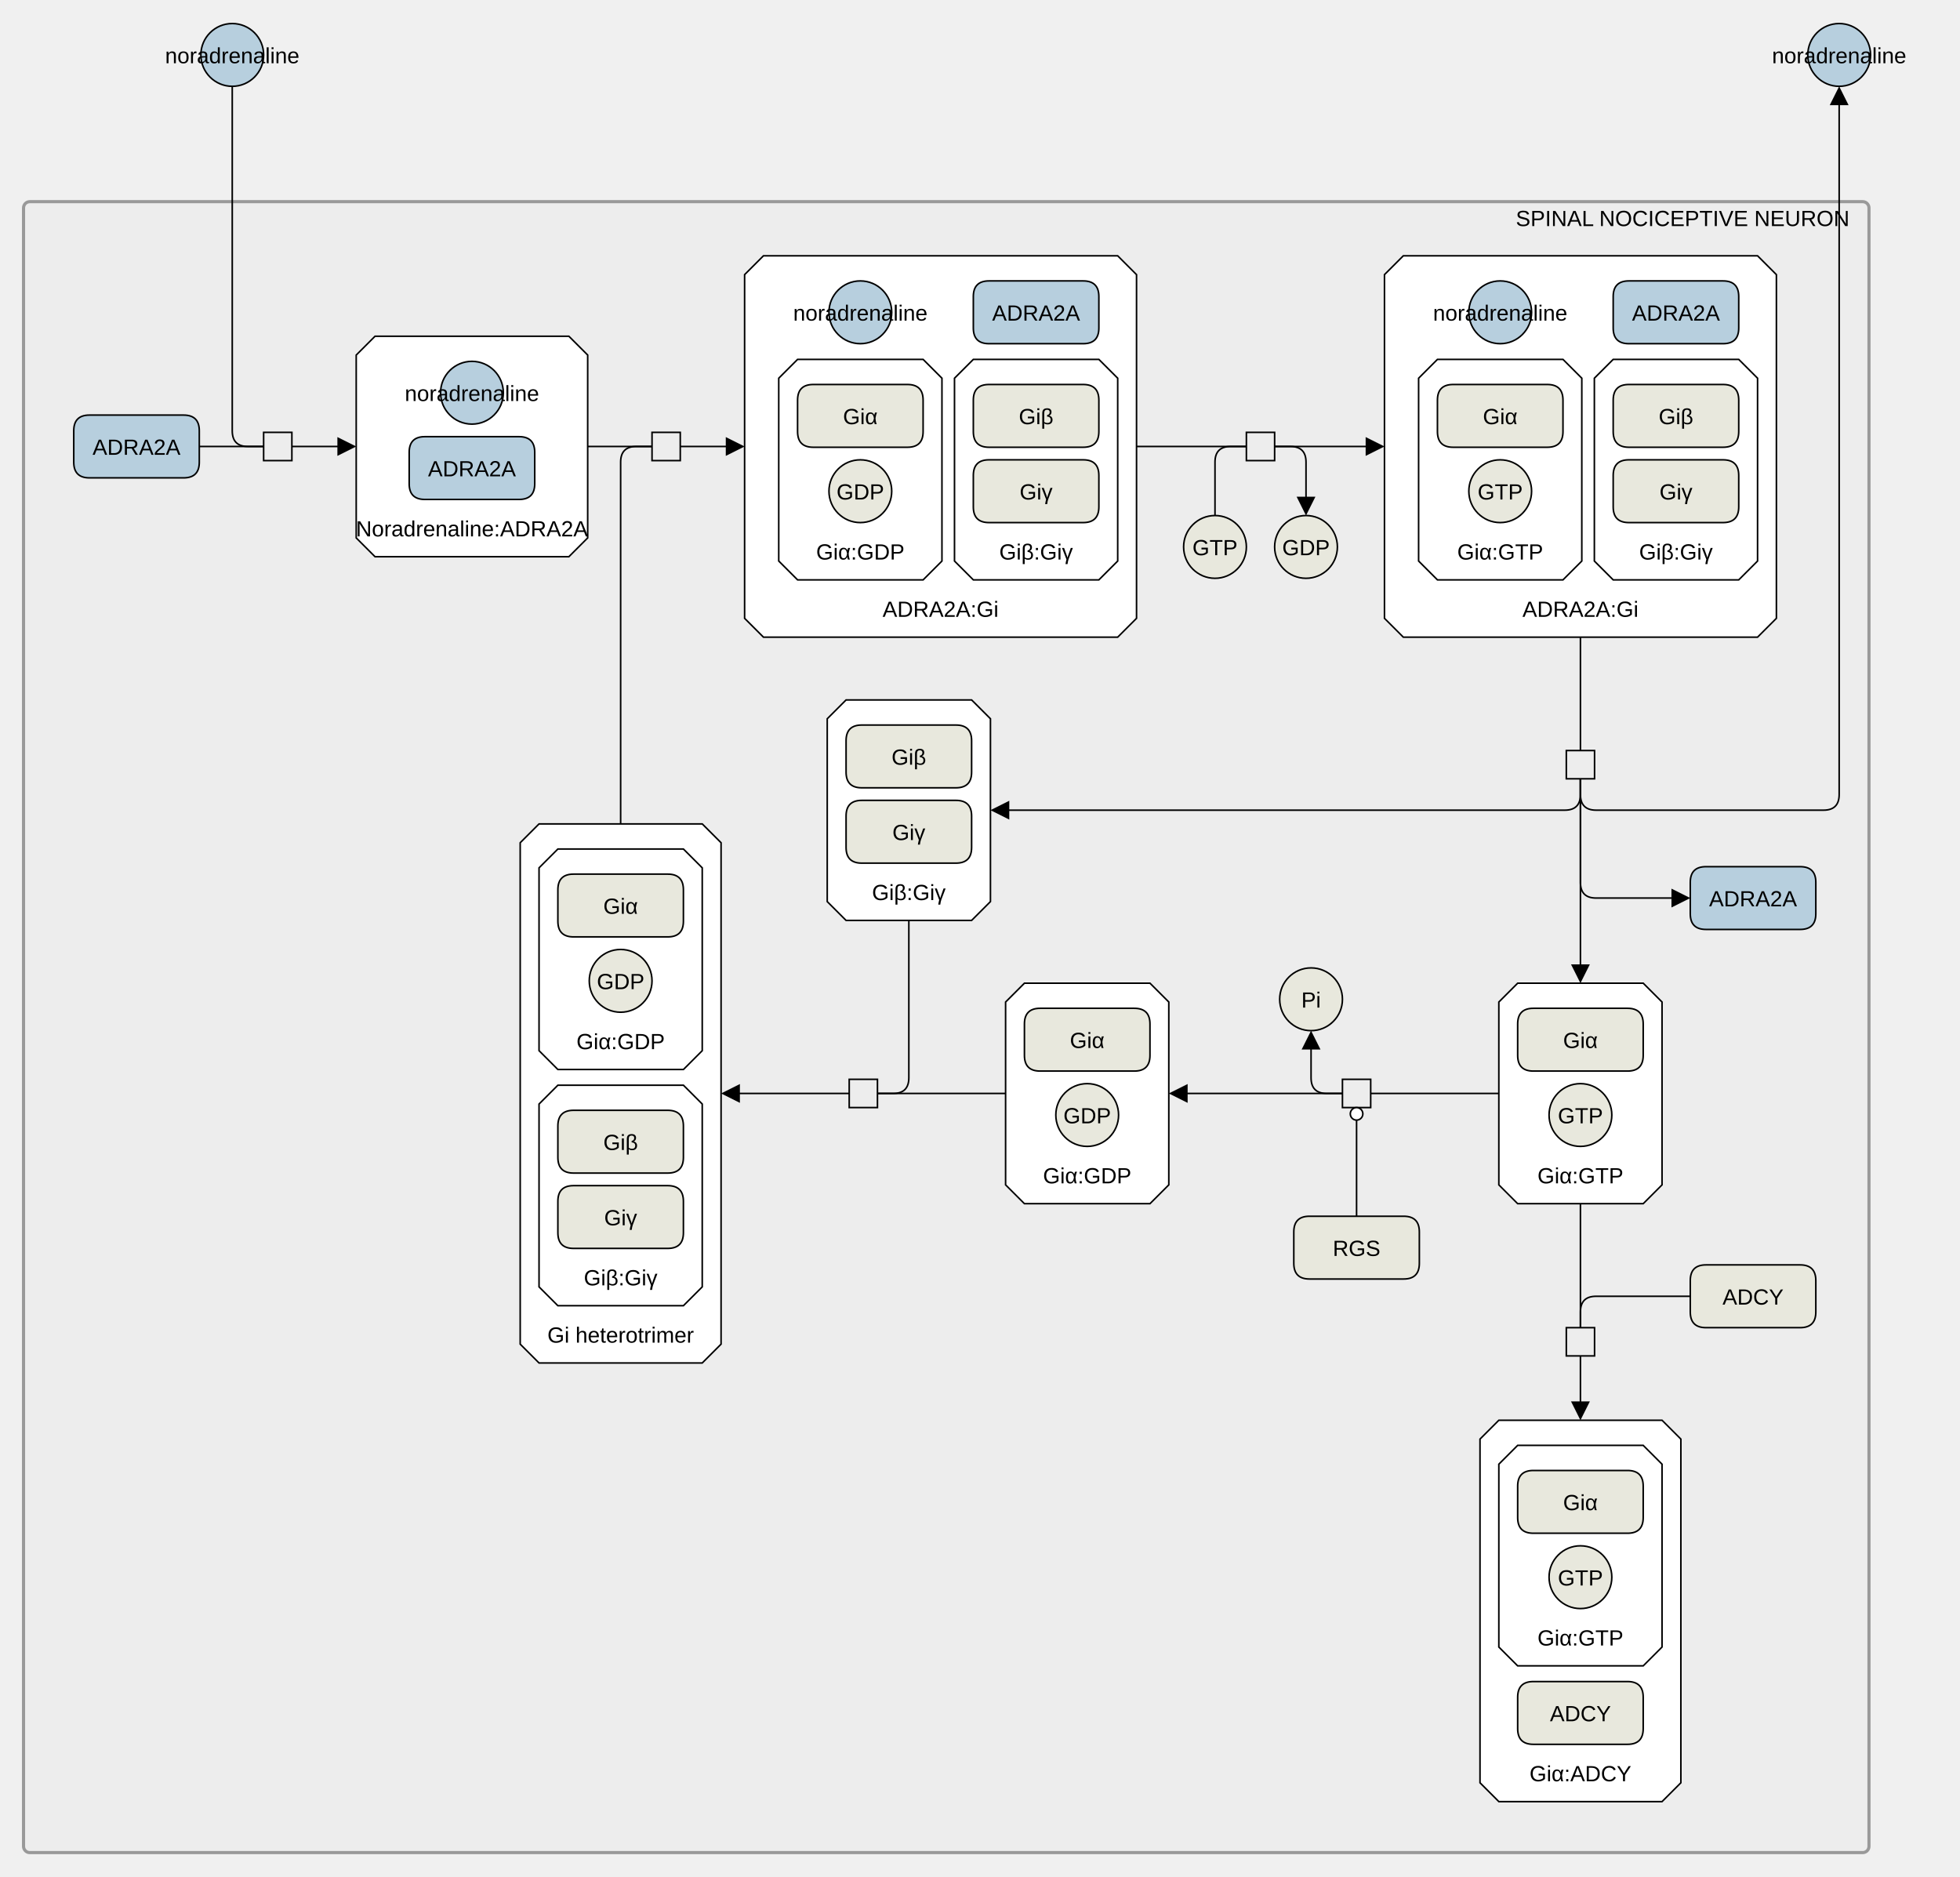
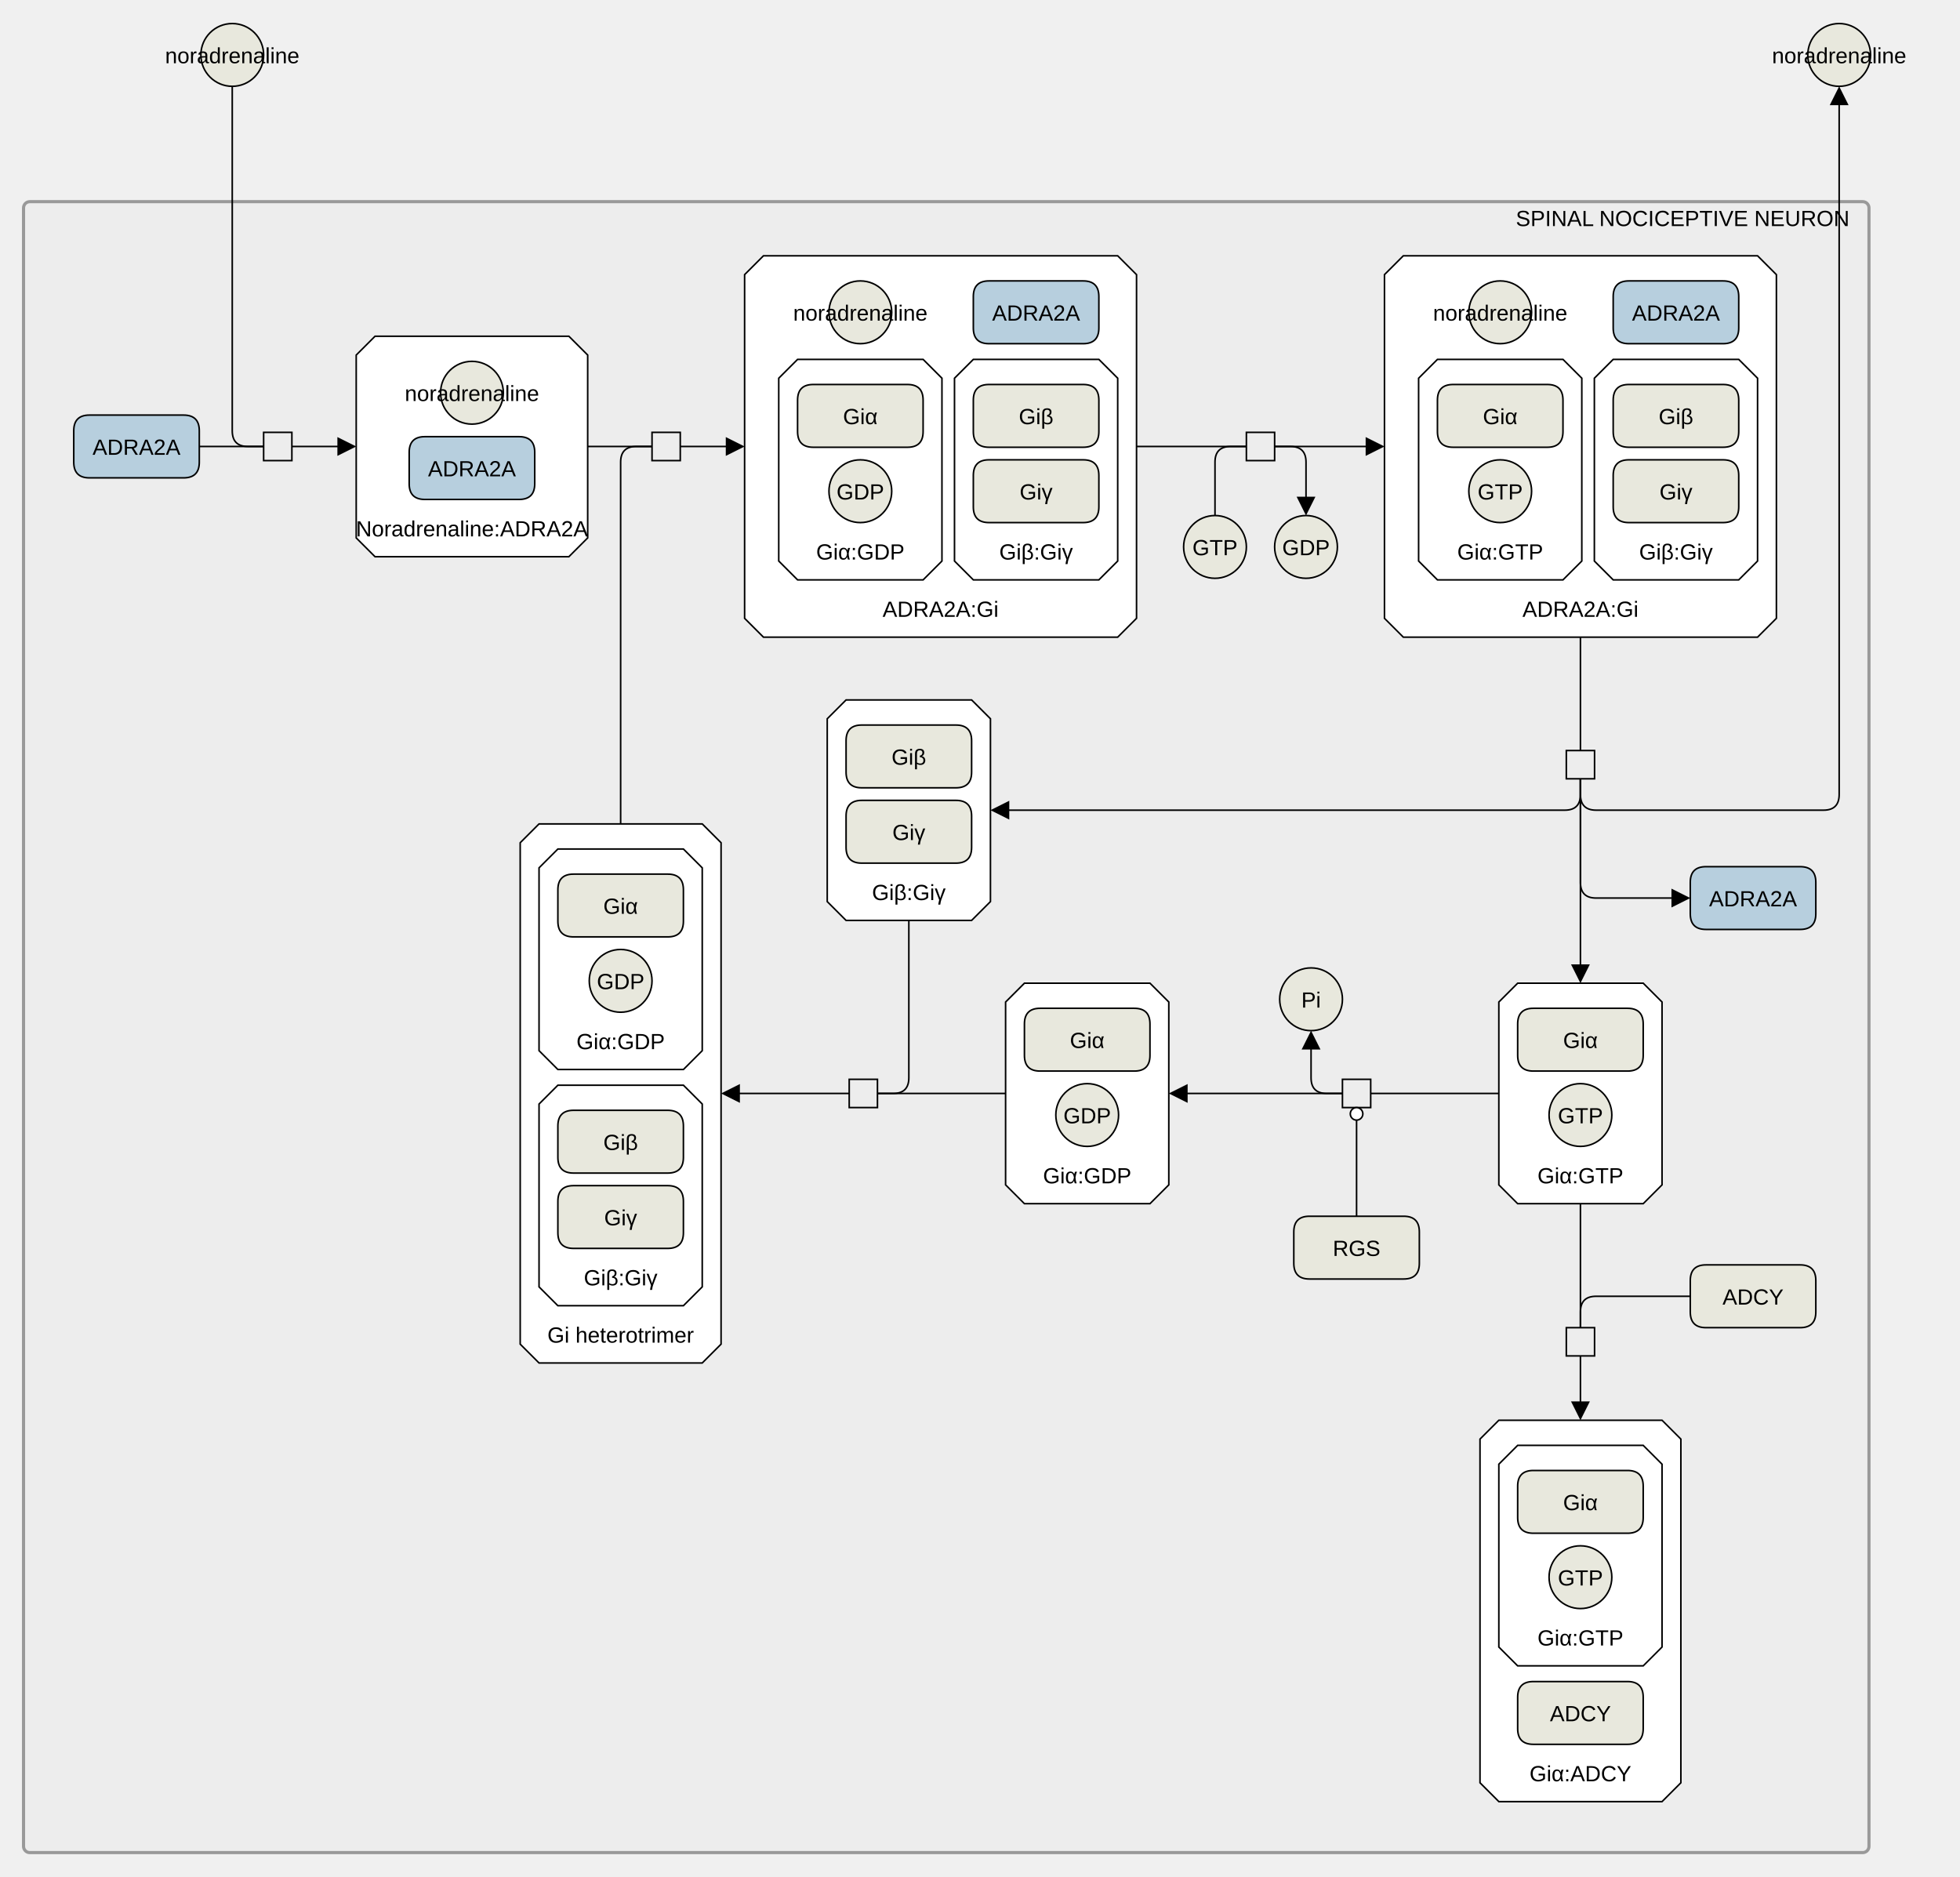
<svg xmlns="http://www.w3.org/2000/svg" width="1249" height="1196" viewBox="0 0 1249 1196" stroke-linecap="butt" stroke-miterlimit="10">
  <g transform="translate(-25,-25)">
    <path d="M40 157.5 C40 155.291 41.791 153.5 44 153.5 L1212 153.5 C1214.209 153.5 1216 155.291 1216 157.5 L1216 1201.5 C1216 1203.709 1214.209 1205.5 1212 1205.5 L44 1205.5 C41.791 1205.5 40 1203.709 40 1201.5 Z" fill="#999999" fill-opacity="0.031" stroke="none" />
    <path d="M40 157.5 C40 155.291 41.791 153.5 44 153.5 L1212 153.5 C1214.209 153.5 1216 155.291 1216 157.5 L1216 1201.5 C1216 1203.709 1214.209 1205.5 1212 1205.5 L44 1205.5 C41.791 1205.5 40 1203.709 40 1201.5 Z" fill="none" stroke="#999999" stroke-width="2" />
    <text x="1097.25" y="169.041" text-anchor="middle" font-family="'Dialog', Arial, Helvetica, sans-serif" font-size="14" fill="#000000" stroke="none" xml:space="preserve">SPINAL NOCICEPTIVE NEURON</text>
    <path d="M980.125 930 L1084.125 930 L1096.125 942 L1096.125 1161 L1084.125 1173 L980.125 1173 L968.125 1161 L968.125 942 Z" fill="#FFFFFF" stroke="none" />
    <path d="M980.125 930 L1084.125 930 L1096.125 942 L1096.125 1161 L1084.125 1173 L980.125 1173 L968.125 1161 L968.125 942 Z" fill="none" stroke="#000000" />
    <text x="1032.125" y="1160.041" text-anchor="middle" font-family="'Dialog', Arial, Helvetica, sans-serif" font-size="14" fill="#000000" stroke="none" xml:space="preserve">Giα:ADCY</text>
    <path d="M992.125 1106.5 Q992.125 1096.5 1002.125 1096.5 L1062.125 1096.5 Q1072.125 1096.5 1072.125 1106.5 L1072.125 1126.5 Q1072.125 1136.5 1062.125 1136.5 L1002.125 1136.5 Q992.125 1136.5 992.125 1126.5 Z" fill="#E8E8DD" stroke="none" />
    <path d="M992.125 1106.5 Q992.125 1096.5 1002.125 1096.5 L1062.125 1096.5 Q1072.125 1096.5 1072.125 1106.5 L1072.125 1126.5 Q1072.125 1136.5 1062.125 1136.5 L1002.125 1136.5 Q992.125 1136.5 992.125 1126.5 Z" fill="none" stroke="#000000" />
    <text x="1032.125" y="1121.791" text-anchor="middle" font-family="'Dialog', Arial, Helvetica, sans-serif" font-size="14" fill="#000000" stroke="none" xml:space="preserve">ADCY</text>
    <path d="M992.125 946 L1072.125 946 L1084.125 958 L1084.125 1074.5 L1072.125 1086.5 L992.125 1086.5 L980.125 1074.5 L980.125 958 Z" fill="#FFFFFF" stroke="none" />
    <path d="M992.125 946 L1072.125 946 L1084.125 958 L1084.125 1074.5 L1072.125 1086.5 L992.125 1086.5 L980.125 1074.5 L980.125 958 Z" fill="none" stroke="#000000" />
    <text x="1032.125" y="1073.541" text-anchor="middle" font-family="'Dialog', Arial, Helvetica, sans-serif" font-size="14" fill="#000000" stroke="none" xml:space="preserve">Giα:GTP</text>
    <path d="M992.125 972 Q992.125 962 1002.125 962 L1062.125 962 Q1072.125 962 1072.125 972 L1072.125 992 Q1072.125 1002 1062.125 1002 L1002.125 1002 Q992.125 1002 992.125 992 Z" fill="#E8E8DD" stroke="none" />
    <path d="M992.125 972 Q992.125 962 1002.125 962 L1062.125 962 Q1072.125 962 1072.125 972 L1072.125 992 Q1072.125 1002 1062.125 1002 L1002.125 1002 Q992.125 1002 992.125 992 Z" fill="none" stroke="#000000" />
    <text x="1032.125" y="987.291" text-anchor="middle" font-family="'Dialog', Arial, Helvetica, sans-serif" font-size="14" fill="#000000" stroke="none" xml:space="preserve">Giα</text>
    <path d="M1012.125 1030 C1012.125 1018.954 1021.079 1010 1032.125 1010 L1032.125 1010 C1043.171 1010 1052.125 1018.954 1052.125 1030 L1052.125 1030 C1052.125 1041.046 1043.171 1050 1032.125 1050 L1032.125 1050 C1021.079 1050 1012.125 1041.046 1012.125 1030 Z" fill="#E8E8DD" stroke="none" />
    <path d="M1012.125 1030 C1012.125 1018.954 1021.079 1010 1032.125 1010 L1032.125 1010 C1043.171 1010 1052.125 1018.954 1052.125 1030 L1052.125 1030 C1052.125 1041.046 1043.171 1050 1032.125 1050 L1032.125 1050 C1021.079 1050 1012.125 1041.046 1012.125 1030 Z" fill="none" stroke="#000000" />
    <text x="1032.125" y="1035.291" text-anchor="middle" font-family="'Dialog', Arial, Helvetica, sans-serif" font-size="14" fill="#000000" stroke="none" xml:space="preserve">GTP</text>
    <path d="M264 239.25 L387.5 239.25 L399.5 251.25 L399.5 367.75 L387.5 379.75 L264 379.75 L252 367.75 L252 251.25 Z" fill="#FFFFFF" stroke="none" />
    <path d="M264 239.25 L387.5 239.25 L399.5 251.25 L399.5 367.75 L387.5 379.75 L264 379.75 L252 367.75 L252 251.25 Z" fill="none" stroke="#000000" />
    <text x="325.75" y="366.791" text-anchor="middle" font-family="'Dialog', Arial, Helvetica, sans-serif" font-size="14" fill="#000000" stroke="none" xml:space="preserve">Noradrenaline:ADRA2A</text>
    <path d="M285.75 313.25 Q285.75 303.25 295.75 303.25 L355.75 303.25 Q365.75 303.25 365.75 313.25 L365.75 333.25 Q365.75 343.25 355.75 343.25 L295.75 343.25 Q285.75 343.25 285.75 333.25 Z" fill="#B7CFDE" stroke="none" />
    <path d="M285.75 313.25 Q285.75 303.25 295.75 303.25 L355.75 303.25 Q365.75 303.25 365.75 313.25 L365.75 333.25 Q365.75 343.25 355.75 343.25 L295.75 343.25 Q285.75 343.25 285.75 333.25 Z" fill="none" stroke="#000000" />
    <text x="325.75" y="328.541" text-anchor="middle" font-family="'Dialog', Arial, Helvetica, sans-serif" font-size="14" fill="#000000" stroke="none" xml:space="preserve">ADRA2A</text>
-     <path d="M305.75 275.25 C305.75 264.204 314.704 255.25 325.75 255.25 L325.75 255.25 C336.796 255.25 345.75 264.204 345.75 275.25 L345.75 275.25 C345.75 286.296 336.796 295.25 325.75 295.25 L325.75 295.25 C314.704 295.25 305.75 286.296 305.75 275.25 Z" fill="#B7CFDE" stroke="none" />
+     <path d="M305.75 275.25 C305.75 264.204 314.704 255.25 325.75 255.25 L325.75 255.25 C336.796 255.25 345.75 264.204 345.75 275.25 L345.75 275.25 C345.75 286.296 336.796 295.25 325.75 295.25 L325.75 295.25 C314.704 295.25 305.75 286.296 305.75 275.25 Z" fill="#E8E8DD" stroke="none" />
    <path d="M305.75 275.25 C305.75 264.204 314.704 255.25 325.75 255.25 L325.75 255.25 C336.796 255.25 345.75 264.204 345.75 275.25 L345.75 275.25 C345.75 286.296 336.796 295.25 325.75 295.25 L325.75 295.25 C314.704 295.25 305.75 286.296 305.75 275.25 Z" fill="none" stroke="#000000" />
    <text x="325.75" y="280.541" text-anchor="middle" font-family="'Dialog', Arial, Helvetica, sans-serif" font-size="14" fill="#000000" stroke="none" xml:space="preserve">noradrenaline</text>
    <path d="M368.5 550 L472.5 550 L484.5 562 L484.5 881.5 L472.5 893.5 L368.5 893.5 L356.5 881.5 L356.5 562 Z" fill="#FFFFFF" stroke="none" />
    <path d="M368.5 550 L472.5 550 L484.5 562 L484.5 881.5 L472.5 893.5 L368.5 893.5 L356.5 881.5 L356.5 562 Z" fill="none" stroke="#000000" />
    <text x="420.5" y="880.541" text-anchor="middle" font-family="'Dialog', Arial, Helvetica, sans-serif" font-size="14" fill="#000000" stroke="none" xml:space="preserve">Gi heterotrimer</text>
    <path d="M380.5 566 L460.5 566 L472.5 578 L472.5 694.5 L460.5 706.5 L380.5 706.5 L368.5 694.5 L368.5 578 Z" fill="#FFFFFF" stroke="none" />
    <path d="M380.5 566 L460.5 566 L472.5 578 L472.5 694.5 L460.5 706.5 L380.5 706.5 L368.5 694.5 L368.5 578 Z" fill="none" stroke="#000000" />
    <text x="420.5" y="693.541" text-anchor="middle" font-family="'Dialog', Arial, Helvetica, sans-serif" font-size="14" fill="#000000" stroke="none" xml:space="preserve">Giα:GDP</text>
    <path d="M380.5 592 Q380.5 582 390.5 582 L450.5 582 Q460.5 582 460.5 592 L460.5 612 Q460.5 622 450.5 622 L390.5 622 Q380.5 622 380.5 612 Z" fill="#E8E8DD" stroke="none" />
    <path d="M380.5 592 Q380.5 582 390.5 582 L450.5 582 Q460.5 582 460.5 592 L460.5 612 Q460.5 622 450.5 622 L390.5 622 Q380.5 622 380.5 612 Z" fill="none" stroke="#000000" />
    <text x="420.5" y="607.291" text-anchor="middle" font-family="'Dialog', Arial, Helvetica, sans-serif" font-size="14" fill="#000000" stroke="none" xml:space="preserve">Giα</text>
    <path d="M400.5 650 C400.5 638.954 409.454 630 420.5 630 L420.5 630 C431.546 630 440.5 638.954 440.5 650 L440.5 650 C440.5 661.046 431.546 670 420.5 670 L420.5 670 C409.454 670 400.5 661.046 400.5 650 Z" fill="#E8E8DD" stroke="none" />
    <path d="M400.5 650 C400.5 638.954 409.454 630 420.5 630 L420.5 630 C431.546 630 440.5 638.954 440.5 650 L440.5 650 C440.5 661.046 431.546 670 420.5 670 L420.5 670 C409.454 670 400.5 661.046 400.5 650 Z" fill="none" stroke="#000000" />
    <text x="420.5" y="655.291" text-anchor="middle" font-family="'Dialog', Arial, Helvetica, sans-serif" font-size="14" fill="#000000" stroke="none" xml:space="preserve">GDP</text>
    <path d="M380.5 716.5 L460.5 716.5 L472.5 728.5 L472.5 845 L460.5 857 L380.5 857 L368.5 845 L368.5 728.5 Z" fill="#FFFFFF" stroke="none" />
    <path d="M380.5 716.5 L460.5 716.5 L472.5 728.5 L472.5 845 L460.5 857 L380.5 857 L368.5 845 L368.5 728.5 Z" fill="none" stroke="#000000" />
    <text x="420.5" y="844.041" text-anchor="middle" font-family="'Dialog', Arial, Helvetica, sans-serif" font-size="14" fill="#000000" stroke="none" xml:space="preserve">Giβ:Giγ</text>
    <path d="M380.5 742.5 Q380.5 732.5 390.5 732.5 L450.5 732.5 Q460.5 732.5 460.5 742.5 L460.5 762.5 Q460.5 772.5 450.5 772.5 L390.5 772.5 Q380.5 772.5 380.5 762.5 Z" fill="#E8E8DD" stroke="none" />
    <path d="M380.5 742.5 Q380.5 732.5 390.5 732.5 L450.5 732.5 Q460.5 732.5 460.5 742.5 L460.5 762.5 Q460.5 772.5 450.5 772.5 L390.5 772.5 Q380.5 772.5 380.5 762.5 Z" fill="none" stroke="#000000" />
    <text x="420.5" y="757.791" text-anchor="middle" font-family="'Dialog', Arial, Helvetica, sans-serif" font-size="14" fill="#000000" stroke="none" xml:space="preserve">Giβ</text>
    <path d="M380.5 790.5 Q380.5 780.5 390.5 780.5 L450.5 780.5 Q460.5 780.5 460.5 790.5 L460.5 810.5 Q460.5 820.5 450.5 820.5 L390.5 820.5 Q380.5 820.5 380.5 810.5 Z" fill="#E8E8DD" stroke="none" />
    <path d="M380.5 790.5 Q380.5 780.5 390.5 780.5 L450.5 780.5 Q460.5 780.5 460.5 790.5 L460.5 810.5 Q460.5 820.5 450.5 820.5 L390.5 820.5 Q380.5 820.5 380.5 810.5 Z" fill="none" stroke="#000000" />
    <text x="420.5" y="805.791" text-anchor="middle" font-family="'Dialog', Arial, Helvetica, sans-serif" font-size="14" fill="#000000" stroke="none" xml:space="preserve">Giγ</text>
    <path d="M564.156 471 L644.156 471 L656.156 483 L656.156 599.5 L644.156 611.5 L564.156 611.5 L552.156 599.5 L552.156 483 Z" fill="#FFFFFF" stroke="none" />
    <path d="M564.156 471 L644.156 471 L656.156 483 L656.156 599.5 L644.156 611.5 L564.156 611.5 L552.156 599.5 L552.156 483 Z" fill="none" stroke="#000000" />
    <text x="604.156" y="598.541" text-anchor="middle" font-family="'Dialog', Arial, Helvetica, sans-serif" font-size="14" fill="#000000" stroke="none" xml:space="preserve">Giβ:Giγ</text>
    <path d="M564.156 497 Q564.156 487 574.156 487 L634.156 487 Q644.156 487 644.156 497 L644.156 517 Q644.156 527 634.156 527 L574.156 527 Q564.156 527 564.156 517 Z" fill="#E8E8DD" stroke="none" />
    <path d="M564.156 497 Q564.156 487 574.156 487 L634.156 487 Q644.156 487 644.156 497 L644.156 517 Q644.156 527 634.156 527 L574.156 527 Q564.156 527 564.156 517 Z" fill="none" stroke="#000000" />
    <text x="604.156" y="512.291" text-anchor="middle" font-family="'Dialog', Arial, Helvetica, sans-serif" font-size="14" fill="#000000" stroke="none" xml:space="preserve">Giβ</text>
    <path d="M564.156 545 Q564.156 535 574.156 535 L634.156 535 Q644.156 535 644.156 545 L644.156 565 Q644.156 575 634.156 575 L574.156 575 Q564.156 575 564.156 565 Z" fill="#E8E8DD" stroke="none" />
    <path d="M564.156 545 Q564.156 535 574.156 535 L634.156 535 Q644.156 535 644.156 545 L644.156 565 Q644.156 575 634.156 575 L574.156 575 Q564.156 575 564.156 565 Z" fill="none" stroke="#000000" />
    <text x="604.156" y="560.291" text-anchor="middle" font-family="'Dialog', Arial, Helvetica, sans-serif" font-size="14" fill="#000000" stroke="none" xml:space="preserve">Giγ</text>
    <path d="M511.5 188 L737.25 188 L749.25 200 L749.25 419 L737.25 431 L511.5 431 L499.5 419 L499.5 200 Z" fill="#FFFFFF" stroke="none" />
    <path d="M511.5 188 L737.25 188 L749.25 200 L749.25 419 L737.25 431 L511.5 431 L499.5 419 L499.5 200 Z" fill="none" stroke="#000000" />
    <text x="624.375" y="418.041" text-anchor="middle" font-family="'Dialog', Arial, Helvetica, sans-serif" font-size="14" fill="#000000" stroke="none" xml:space="preserve">ADRA2A:Gi</text>
    <path d="M533.25 254 L613.25 254 L625.25 266 L625.25 382.5 L613.25 394.5 L533.25 394.5 L521.25 382.5 L521.25 266 Z" fill="#FFFFFF" stroke="none" />
    <path d="M533.25 254 L613.25 254 L625.25 266 L625.25 382.5 L613.25 394.5 L533.25 394.5 L521.25 382.5 L521.25 266 Z" fill="none" stroke="#000000" />
    <text x="573.25" y="381.541" text-anchor="middle" font-family="'Dialog', Arial, Helvetica, sans-serif" font-size="14" fill="#000000" stroke="none" xml:space="preserve">Giα:GDP</text>
    <path d="M533.25 280 Q533.25 270 543.25 270 L603.25 270 Q613.25 270 613.25 280 L613.25 300 Q613.25 310 603.25 310 L543.25 310 Q533.25 310 533.25 300 Z" fill="#E8E8DD" stroke="none" />
    <path d="M533.25 280 Q533.25 270 543.25 270 L603.25 270 Q613.25 270 613.25 280 L613.25 300 Q613.25 310 603.25 310 L543.25 310 Q533.25 310 533.25 300 Z" fill="none" stroke="#000000" />
    <text x="573.25" y="295.291" text-anchor="middle" font-family="'Dialog', Arial, Helvetica, sans-serif" font-size="14" fill="#000000" stroke="none" xml:space="preserve">Giα</text>
    <path d="M553.25 338 C553.25 326.954 562.204 318 573.25 318 L573.25 318 C584.296 318 593.25 326.954 593.25 338 L593.25 338 C593.25 349.046 584.296 358 573.25 358 L573.25 358 C562.204 358 553.25 349.046 553.25 338 Z" fill="#E8E8DD" stroke="none" />
    <path d="M553.25 338 C553.25 326.954 562.204 318 573.25 318 L573.25 318 C584.296 318 593.25 326.954 593.25 338 L593.25 338 C593.25 349.046 584.296 358 573.25 358 L573.25 358 C562.204 358 553.25 349.046 553.25 338 Z" fill="none" stroke="#000000" />
    <text x="573.25" y="343.291" text-anchor="middle" font-family="'Dialog', Arial, Helvetica, sans-serif" font-size="14" fill="#000000" stroke="none" xml:space="preserve">GDP</text>
    <path d="M645.25 254 L725.25 254 L737.25 266 L737.25 382.5 L725.25 394.5 L645.25 394.5 L633.25 382.5 L633.25 266 Z" fill="#FFFFFF" stroke="none" />
    <path d="M645.25 254 L725.25 254 L737.25 266 L737.25 382.5 L725.25 394.5 L645.25 394.5 L633.25 382.5 L633.25 266 Z" fill="none" stroke="#000000" />
    <text x="685.25" y="381.541" text-anchor="middle" font-family="'Dialog', Arial, Helvetica, sans-serif" font-size="14" fill="#000000" stroke="none" xml:space="preserve">Giβ:Giγ</text>
    <path d="M645.25 280 Q645.25 270 655.25 270 L715.25 270 Q725.25 270 725.25 280 L725.25 300 Q725.25 310 715.25 310 L655.25 310 Q645.25 310 645.25 300 Z" fill="#E8E8DD" stroke="none" />
    <path d="M645.25 280 Q645.25 270 655.25 270 L715.25 270 Q725.25 270 725.25 280 L725.25 300 Q725.25 310 715.25 310 L655.25 310 Q645.25 310 645.25 300 Z" fill="none" stroke="#000000" />
    <text x="685.25" y="295.291" text-anchor="middle" font-family="'Dialog', Arial, Helvetica, sans-serif" font-size="14" fill="#000000" stroke="none" xml:space="preserve">Giβ</text>
    <path d="M645.25 328 Q645.25 318 655.25 318 L715.25 318 Q725.25 318 725.25 328 L725.25 348 Q725.25 358 715.25 358 L655.25 358 Q645.25 358 645.25 348 Z" fill="#E8E8DD" stroke="none" />
    <path d="M645.25 328 Q645.25 318 655.25 318 L715.25 318 Q725.25 318 725.25 328 L725.25 348 Q725.25 358 715.25 358 L655.25 358 Q645.25 358 645.25 348 Z" fill="none" stroke="#000000" />
    <text x="685.25" y="343.291" text-anchor="middle" font-family="'Dialog', Arial, Helvetica, sans-serif" font-size="14" fill="#000000" stroke="none" xml:space="preserve">Giγ</text>
    <path d="M645.25 214 Q645.25 204 655.25 204 L715.25 204 Q725.25 204 725.25 214 L725.25 234 Q725.25 244 715.25 244 L655.25 244 Q645.25 244 645.25 234 Z" fill="#B7CFDE" stroke="none" />
    <path d="M645.25 214 Q645.25 204 655.25 204 L715.25 204 Q725.25 204 725.25 214 L725.25 234 Q725.25 244 715.25 244 L655.25 244 Q645.25 244 645.25 234 Z" fill="none" stroke="#000000" />
    <text x="685.25" y="229.291" text-anchor="middle" font-family="'Dialog', Arial, Helvetica, sans-serif" font-size="14" fill="#000000" stroke="none" xml:space="preserve">ADRA2A</text>
-     <path d="M553.25 224 C553.25 212.954 562.204 204 573.25 204 L573.25 204 C584.296 204 593.25 212.954 593.25 224 L593.25 224 C593.25 235.046 584.296 244 573.25 244 L573.25 244 C562.204 244 553.25 235.046 553.25 224 Z" fill="#B7CFDE" stroke="none" />
+     <path d="M553.25 224 C553.25 212.954 562.204 204 573.25 204 L573.25 204 C584.296 204 593.25 212.954 593.25 224 L593.25 224 C593.25 235.046 584.296 244 573.25 244 L573.25 244 C562.204 244 553.25 235.046 553.25 224 Z" fill="#E8E8DD" stroke="none" />
    <path d="M553.25 224 C553.25 212.954 562.204 204 573.25 204 L573.25 204 C584.296 204 593.25 212.954 593.25 224 L593.25 224 C593.25 235.046 584.296 244 573.25 244 L573.25 244 C562.204 244 553.25 235.046 553.25 224 Z" fill="none" stroke="#000000" />
    <text x="573.25" y="229.291" text-anchor="middle" font-family="'Dialog', Arial, Helvetica, sans-serif" font-size="14" fill="#000000" stroke="none" xml:space="preserve">noradrenaline</text>
    <path d="M919.25 188 L1145 188 L1157 200 L1157 419 L1145 431 L919.25 431 L907.25 419 L907.25 200 Z" fill="#FFFFFF" stroke="none" />
    <path d="M919.25 188 L1145 188 L1157 200 L1157 419 L1145 431 L919.25 431 L907.25 419 L907.25 200 Z" fill="none" stroke="#000000" />
    <text x="1032.125" y="418.041" text-anchor="middle" font-family="'Dialog', Arial, Helvetica, sans-serif" font-size="14" fill="#000000" stroke="none" xml:space="preserve">ADRA2A:Gi</text>
    <path d="M1053 254 L1133 254 L1145 266 L1145 382.5 L1133 394.5 L1053 394.5 L1041 382.5 L1041 266 Z" fill="#FFFFFF" stroke="none" />
    <path d="M1053 254 L1133 254 L1145 266 L1145 382.5 L1133 394.5 L1053 394.5 L1041 382.5 L1041 266 Z" fill="none" stroke="#000000" />
    <text x="1093" y="381.541" text-anchor="middle" font-family="'Dialog', Arial, Helvetica, sans-serif" font-size="14" fill="#000000" stroke="none" xml:space="preserve">Giβ:Giγ</text>
    <path d="M1053 280 Q1053 270 1063 270 L1123 270 Q1133 270 1133 280 L1133 300 Q1133 310 1123 310 L1063 310 Q1053 310 1053 300 Z" fill="#E8E8DD" stroke="none" />
    <path d="M1053 280 Q1053 270 1063 270 L1123 270 Q1133 270 1133 280 L1133 300 Q1133 310 1123 310 L1063 310 Q1053 310 1053 300 Z" fill="none" stroke="#000000" />
    <text x="1093" y="295.291" text-anchor="middle" font-family="'Dialog', Arial, Helvetica, sans-serif" font-size="14" fill="#000000" stroke="none" xml:space="preserve">Giβ</text>
    <path d="M1053 328 Q1053 318 1063 318 L1123 318 Q1133 318 1133 328 L1133 348 Q1133 358 1123 358 L1063 358 Q1053 358 1053 348 Z" fill="#E8E8DD" stroke="none" />
    <path d="M1053 328 Q1053 318 1063 318 L1123 318 Q1133 318 1133 328 L1133 348 Q1133 358 1123 358 L1063 358 Q1053 358 1053 348 Z" fill="none" stroke="#000000" />
    <text x="1093" y="343.291" text-anchor="middle" font-family="'Dialog', Arial, Helvetica, sans-serif" font-size="14" fill="#000000" stroke="none" xml:space="preserve">Giγ</text>
    <path d="M941 254 L1021 254 L1033 266 L1033 382.5 L1021 394.5 L941 394.5 L929 382.5 L929 266 Z" fill="#FFFFFF" stroke="none" />
    <path d="M941 254 L1021 254 L1033 266 L1033 382.5 L1021 394.5 L941 394.5 L929 382.5 L929 266 Z" fill="none" stroke="#000000" />
    <text x="981" y="381.541" text-anchor="middle" font-family="'Dialog', Arial, Helvetica, sans-serif" font-size="14" fill="#000000" stroke="none" xml:space="preserve">Giα:GTP</text>
    <path d="M941 280 Q941 270 951 270 L1011 270 Q1021 270 1021 280 L1021 300 Q1021 310 1011 310 L951 310 Q941 310 941 300 Z" fill="#E8E8DD" stroke="none" />
    <path d="M941 280 Q941 270 951 270 L1011 270 Q1021 270 1021 280 L1021 300 Q1021 310 1011 310 L951 310 Q941 310 941 300 Z" fill="none" stroke="#000000" />
    <text x="981" y="295.291" text-anchor="middle" font-family="'Dialog', Arial, Helvetica, sans-serif" font-size="14" fill="#000000" stroke="none" xml:space="preserve">Giα</text>
    <path d="M961 338 C961 326.954 969.954 318 981 318 L981 318 C992.046 318 1001 326.954 1001 338 L1001 338 C1001 349.046 992.046 358 981 358 L981 358 C969.954 358 961 349.046 961 338 Z" fill="#E8E8DD" stroke="none" />
    <path d="M961 338 C961 326.954 969.954 318 981 318 L981 318 C992.046 318 1001 326.954 1001 338 L1001 338 C1001 349.046 992.046 358 981 358 L981 358 C969.954 358 961 349.046 961 338 Z" fill="none" stroke="#000000" />
    <text x="981" y="343.291" text-anchor="middle" font-family="'Dialog', Arial, Helvetica, sans-serif" font-size="14" fill="#000000" stroke="none" xml:space="preserve">GTP</text>
-     <path d="M961 224 C961 212.954 969.954 204 981 204 L981 204 C992.046 204 1001 212.954 1001 224 L1001 224 C1001 235.046 992.046 244 981 244 L981 244 C969.954 244 961 235.046 961 224 Z" fill="#B7CFDE" stroke="none" />
+     <path d="M961 224 C961 212.954 969.954 204 981 204 L981 204 C992.046 204 1001 212.954 1001 224 L1001 224 C1001 235.046 992.046 244 981 244 L981 244 C969.954 244 961 235.046 961 224 Z" fill="#E8E8DD" stroke="none" />
    <path d="M961 224 C961 212.954 969.954 204 981 204 L981 204 C992.046 204 1001 212.954 1001 224 L1001 224 C1001 235.046 992.046 244 981 244 L981 244 C969.954 244 961 235.046 961 224 Z" fill="none" stroke="#000000" />
    <text x="981" y="229.291" text-anchor="middle" font-family="'Dialog', Arial, Helvetica, sans-serif" font-size="14" fill="#000000" stroke="none" xml:space="preserve">noradrenaline</text>
    <path d="M1053 214 Q1053 204 1063 204 L1123 204 Q1133 204 1133 214 L1133 234 Q1133 244 1123 244 L1063 244 Q1053 244 1053 234 Z" fill="#B7CFDE" stroke="none" />
    <path d="M1053 214 Q1053 204 1063 204 L1123 204 Q1133 204 1133 214 L1133 234 Q1133 244 1123 244 L1063 244 Q1053 244 1053 234 Z" fill="none" stroke="#000000" />
    <text x="1093" y="229.291" text-anchor="middle" font-family="'Dialog', Arial, Helvetica, sans-serif" font-size="14" fill="#000000" stroke="none" xml:space="preserve">ADRA2A</text>
    <path d="M72 299.5 Q72 289.5 82 289.5 L142 289.5 Q152 289.5 152 299.5 L152 319.5 Q152 329.5 142 329.5 L82 329.5 Q72 329.5 72 319.5 Z" fill="#B7CFDE" stroke="none" />
    <path d="M72 299.5 Q72 289.5 82 289.5 L142 289.5 Q152 289.5 152 299.5 L152 319.5 Q152 329.5 142 329.5 L82 329.5 Q72 329.5 72 319.5 Z" fill="none" stroke="#000000" />
    <text x="112" y="314.791" text-anchor="middle" font-family="'Dialog', Arial, Helvetica, sans-serif" font-size="14" fill="#000000" stroke="none" xml:space="preserve">ADRA2A</text>
    <path d="M779.25 373.5 C779.25 362.454 788.204 353.5 799.25 353.5 L799.25 353.5 C810.296 353.5 819.25 362.454 819.25 373.5 L819.25 373.5 C819.25 384.546 810.296 393.5 799.25 393.5 L799.25 393.5 C788.204 393.5 779.25 384.546 779.25 373.5 Z" fill="#E8E8DD" stroke="none" />
    <path d="M779.25 373.5 C779.25 362.454 788.204 353.5 799.25 353.5 L799.25 353.5 C810.296 353.5 819.25 362.454 819.25 373.5 L819.25 373.5 C819.25 384.546 810.296 393.5 799.25 393.5 L799.25 393.5 C788.204 393.5 779.25 384.546 779.25 373.5 Z" fill="none" stroke="#000000" />
    <text x="799.25" y="378.791" text-anchor="middle" font-family="'Dialog', Arial, Helvetica, sans-serif" font-size="14" fill="#000000" stroke="none" xml:space="preserve">GTP</text>
    <path d="M677.812 651.5 L757.812 651.5 L769.812 663.5 L769.812 780 L757.812 792 L677.812 792 L665.812 780 L665.812 663.5 Z" fill="#FFFFFF" stroke="none" />
    <path d="M677.812 651.5 L757.812 651.5 L769.812 663.5 L769.812 780 L757.812 792 L677.812 792 L665.812 780 L665.812 663.5 Z" fill="none" stroke="#000000" />
    <text x="717.812" y="779.041" text-anchor="middle" font-family="'Dialog', Arial, Helvetica, sans-serif" font-size="14" fill="#000000" stroke="none" xml:space="preserve">Giα:GDP</text>
    <path d="M677.812 677.5 Q677.812 667.5 687.812 667.5 L747.812 667.5 Q757.812 667.5 757.812 677.5 L757.812 697.5 Q757.812 707.5 747.812 707.5 L687.812 707.5 Q677.812 707.5 677.812 697.5 Z" fill="#E8E8DD" stroke="none" />
    <path d="M677.812 677.5 Q677.812 667.5 687.812 667.5 L747.812 667.5 Q757.812 667.5 757.812 677.5 L757.812 697.5 Q757.812 707.5 747.812 707.5 L687.812 707.5 Q677.812 707.5 677.812 697.5 Z" fill="none" stroke="#000000" />
    <text x="717.812" y="692.791" text-anchor="middle" font-family="'Dialog', Arial, Helvetica, sans-serif" font-size="14" fill="#000000" stroke="none" xml:space="preserve">Giα</text>
    <path d="M697.812 735.5 C697.812 724.454 706.766 715.5 717.812 715.5 L717.812 715.5 C728.859 715.5 737.812 724.454 737.812 735.5 L737.812 735.5 C737.812 746.546 728.859 755.5 717.812 755.5 L717.812 755.5 C706.766 755.5 697.812 746.546 697.812 735.5 Z" fill="#E8E8DD" stroke="none" />
    <path d="M697.812 735.5 C697.812 724.454 706.766 715.5 717.812 715.5 L717.812 715.5 C728.859 715.5 737.812 724.454 737.812 735.5 L737.812 735.5 C737.812 746.546 728.859 755.5 717.812 755.5 L717.812 755.5 C706.766 755.5 697.812 746.546 697.812 735.5 Z" fill="none" stroke="#000000" />
    <text x="717.812" y="740.791" text-anchor="middle" font-family="'Dialog', Arial, Helvetica, sans-serif" font-size="14" fill="#000000" stroke="none" xml:space="preserve">GDP</text>
    <path d="M849.469 810 Q849.469 800 859.469 800 L919.469 800 Q929.469 800 929.469 810 L929.469 830 Q929.469 840 919.469 840 L859.469 840 Q849.469 840 849.469 830 Z" fill="#E8E8DD" stroke="none" />
    <path d="M849.469 810 Q849.469 800 859.469 800 L919.469 800 Q929.469 800 929.469 810 L929.469 830 Q929.469 840 919.469 840 L859.469 840 Q849.469 840 849.469 830 Z" fill="none" stroke="#000000" />
    <text x="889.469" y="825.291" text-anchor="middle" font-family="'Dialog', Arial, Helvetica, sans-serif" font-size="14" fill="#000000" stroke="none" xml:space="preserve">RGS</text>
    <path d="M837.25 373.5 C837.25 362.454 846.204 353.5 857.25 353.5 L857.25 353.5 C868.296 353.5 877.25 362.454 877.25 373.5 L877.25 373.5 C877.25 384.546 868.296 393.5 857.25 393.5 L857.25 393.5 C846.204 393.5 837.25 384.546 837.25 373.5 Z" fill="#E8E8DD" stroke="none" />
    <path d="M837.25 373.5 C837.25 362.454 846.204 353.5 857.25 353.5 L857.25 353.5 C868.296 353.5 877.25 362.454 877.25 373.5 L877.25 373.5 C877.25 384.546 868.296 393.5 857.25 393.5 L857.25 393.5 C846.204 393.5 837.25 384.546 837.25 373.5 Z" fill="none" stroke="#000000" />
    <text x="857.25" y="378.791" text-anchor="middle" font-family="'Dialog', Arial, Helvetica, sans-serif" font-size="14" fill="#000000" stroke="none" xml:space="preserve">GDP</text>
    <path d="M840.469 661.75 C840.469 650.704 849.423 641.75 860.469 641.75 L860.469 641.75 C871.515 641.75 880.469 650.704 880.469 661.75 L880.469 661.75 C880.469 672.796 871.515 681.75 860.469 681.75 L860.469 681.75 C849.423 681.75 840.469 672.796 840.469 661.75 Z" fill="#E8E8DD" stroke="none" />
    <path d="M840.469 661.75 C840.469 650.704 849.423 641.75 860.469 641.75 L860.469 641.75 C871.515 641.75 880.469 650.704 880.469 661.75 L880.469 661.75 C880.469 672.796 871.515 681.75 860.469 681.75 L860.469 681.75 C849.423 681.75 840.469 672.796 840.469 661.75 Z" fill="none" stroke="#000000" />
    <text x="860.469" y="667.041" text-anchor="middle" font-family="'Dialog', Arial, Helvetica, sans-serif" font-size="14" fill="#000000" stroke="none" xml:space="preserve">Pi</text>
    <path d="M992.125 651.5 L1072.125 651.5 L1084.125 663.5 L1084.125 780 L1072.125 792 L992.125 792 L980.125 780 L980.125 663.5 Z" fill="#FFFFFF" stroke="none" />
    <path d="M992.125 651.5 L1072.125 651.5 L1084.125 663.5 L1084.125 780 L1072.125 792 L992.125 792 L980.125 780 L980.125 663.5 Z" fill="none" stroke="#000000" />
    <text x="1032.125" y="779.041" text-anchor="middle" font-family="'Dialog', Arial, Helvetica, sans-serif" font-size="14" fill="#000000" stroke="none" xml:space="preserve">Giα:GTP</text>
    <path d="M992.125 677.5 Q992.125 667.5 1002.125 667.5 L1062.125 667.5 Q1072.125 667.5 1072.125 677.5 L1072.125 697.5 Q1072.125 707.5 1062.125 707.5 L1002.125 707.5 Q992.125 707.5 992.125 697.5 Z" fill="#E8E8DD" stroke="none" />
    <path d="M992.125 677.5 Q992.125 667.5 1002.125 667.5 L1062.125 667.5 Q1072.125 667.5 1072.125 677.5 L1072.125 697.5 Q1072.125 707.5 1062.125 707.5 L1002.125 707.5 Q992.125 707.5 992.125 697.5 Z" fill="none" stroke="#000000" />
    <text x="1032.125" y="692.791" text-anchor="middle" font-family="'Dialog', Arial, Helvetica, sans-serif" font-size="14" fill="#000000" stroke="none" xml:space="preserve">Giα</text>
    <path d="M1012.125 735.5 C1012.125 724.454 1021.079 715.5 1032.125 715.5 L1032.125 715.5 C1043.171 715.5 1052.125 724.454 1052.125 735.5 L1052.125 735.5 C1052.125 746.546 1043.171 755.5 1032.125 755.5 L1032.125 755.5 C1021.079 755.5 1012.125 746.546 1012.125 735.5 Z" fill="#E8E8DD" stroke="none" />
    <path d="M1012.125 735.5 C1012.125 724.454 1021.079 715.5 1032.125 715.5 L1032.125 715.5 C1043.171 715.5 1052.125 724.454 1052.125 735.5 L1052.125 735.5 C1052.125 746.546 1043.171 755.5 1032.125 755.5 L1032.125 755.5 C1021.079 755.5 1012.125 746.546 1012.125 735.5 Z" fill="none" stroke="#000000" />
    <text x="1032.125" y="740.791" text-anchor="middle" font-family="'Dialog', Arial, Helvetica, sans-serif" font-size="14" fill="#000000" stroke="none" xml:space="preserve">GTP</text>
    <path d="M1102.125 841 Q1102.125 831 1112.125 831 L1172.125 831 Q1182.125 831 1182.125 841 L1182.125 861 Q1182.125 871 1172.125 871 L1112.125 871 Q1102.125 871 1102.125 861 Z" fill="#E8E8DD" stroke="none" />
    <path d="M1102.125 841 Q1102.125 831 1112.125 831 L1172.125 831 Q1182.125 831 1182.125 841 L1182.125 861 Q1182.125 871 1172.125 871 L1112.125 871 Q1102.125 871 1102.125 861 Z" fill="none" stroke="#000000" />
    <text x="1142.125" y="856.291" text-anchor="middle" font-family="'Dialog', Arial, Helvetica, sans-serif" font-size="14" fill="#000000" stroke="none" xml:space="preserve">ADCY</text>
    <path d="M1102.125 587.25 Q1102.125 577.25 1112.125 577.25 L1172.125 577.25 Q1182.125 577.25 1182.125 587.25 L1182.125 607.25 Q1182.125 617.25 1172.125 617.25 L1112.125 617.25 Q1102.125 617.25 1102.125 607.25 Z" fill="#B7CFDE" stroke="none" />
    <path d="M1102.125 587.25 Q1102.125 577.25 1112.125 577.25 L1172.125 577.25 Q1182.125 577.25 1182.125 587.25 L1182.125 607.25 Q1182.125 617.25 1172.125 617.25 L1112.125 617.25 Q1102.125 617.25 1102.125 607.25 Z" fill="none" stroke="#000000" />
    <text x="1142.125" y="602.541" text-anchor="middle" font-family="'Dialog', Arial, Helvetica, sans-serif" font-size="14" fill="#000000" stroke="none" xml:space="preserve">ADRA2A</text>
    <path d="M440.5 300.5 L458.5 300.5 L458.5 318.5 L440.5 318.5 Z" fill="none" stroke="#000000" />
    <path d="M819.25 300.5 L837.25 300.5 L837.25 318.5 L819.25 318.5 Z" fill="none" stroke="#000000" />
    <path d="M1023.125 503.25 L1041.125 503.25 L1041.125 521.25 L1023.125 521.25 Z" fill="none" stroke="#000000" />
    <path d="M880.469 712.75 L898.469 712.75 L898.469 730.75 L880.469 730.75 Z" fill="none" stroke="#000000" />
    <path d="M566.156 712.75 L584.156 712.75 L584.156 730.75 L566.156 730.75 Z" fill="none" stroke="#000000" />
    <path d="M193 300.5 L211 300.5 L211 318.5 L193 318.5 Z" fill="none" stroke="#000000" />
    <path d="M1023.125 871 L1041.125 871 L1041.125 889 L1023.125 889 Z" fill="none" stroke="#000000" />
-     <path d="M153 60 C153 48.954 161.954 40 173 40 L173 40 C184.046 40 193 48.954 193 60 L193 60 C193 71.046 184.046 80 173 80 L173 80 C161.954 80 153 71.046 153 60 Z" fill="#B7CFDE" stroke="none" />
+     <path d="M153 60 C153 48.954 161.954 40 173 40 L173 40 C184.046 40 193 48.954 193 60 L193 60 C193 71.046 184.046 80 173 80 L173 80 C161.954 80 153 71.046 153 60 Z" fill="#E8E8DD" stroke="none" />
    <path d="M153 60 C153 48.954 161.954 40 173 40 L173 40 C184.046 40 193 48.954 193 60 L193 60 C193 71.046 184.046 80 173 80 L173 80 C161.954 80 153 71.046 153 60 Z" fill="none" stroke="#000000" />
    <text x="173" y="65.291" text-anchor="middle" font-family="'Dialog', Arial, Helvetica, sans-serif" font-size="14" fill="#000000" stroke="none" xml:space="preserve">noradrenaline</text>
-     <path d="M1177 60 C1177 48.954 1185.954 40 1197 40 L1197 40 C1208.046 40 1217 48.954 1217 60 L1217 60 C1217 71.046 1208.046 80 1197 80 L1197 80 C1185.954 80 1177 71.046 1177 60 Z" fill="#B7CFDE" stroke="none" />
+     <path d="M1177 60 C1177 48.954 1185.954 40 1197 40 L1197 40 C1208.046 40 1217 48.954 1217 60 L1217 60 C1217 71.046 1208.046 80 1197 80 L1197 80 C1185.954 80 1177 71.046 1177 60 Z" fill="#E8E8DD" stroke="none" />
    <path d="M1177 60 C1177 48.954 1185.954 40 1197 40 L1197 40 C1208.046 40 1217 48.954 1217 60 L1217 60 C1217 71.046 1208.046 80 1197 80 L1197 80 C1185.954 80 1177 71.046 1177 60 Z" fill="none" stroke="#000000" />
    <text x="1197" y="65.291" text-anchor="middle" font-family="'Dialog', Arial, Helvetica, sans-serif" font-size="14" fill="#000000" stroke="none" xml:space="preserve">noradrenaline</text>
    <path d="M399.5 309.5 L440.5 309.5" fill="none" stroke="#000000" />
    <path d="M458.5 309.5 L488.5 309.5" fill="none" stroke="#000000" />
    <path d="M499.5 309.5 L487.5 315.5 L487.5 303.5 Z" fill="#000000" stroke="none" />
    <path d="M420.5 550 L420.5 319.5 Q420.5 309.5 430.5 309.5 L440.5 309.5" fill="none" stroke="#000000" />
    <path d="M749.25 309.5 L819.25 309.5" fill="none" stroke="#000000" />
    <path d="M837.25 309.5 L896.25 309.5" fill="none" stroke="#000000" />
    <path d="M907.25 309.5 L895.25 315.5 L895.25 303.5 Z" fill="#000000" stroke="none" />
    <path d="M799.25 353.5 L799.25 319.5 Q799.25 309.5 809.25 309.5 L819.25 309.5" fill="none" stroke="#000000" />
    <path d="M837.25 309.5 L847.25 309.5 Q857.25 309.5 857.25 319.5 L857.25 342.5" fill="none" stroke="#000000" />
    <path d="M857.25 353.5 L851.25 341.5 L863.25 341.5 Z" fill="#000000" stroke="none" />
    <path d="M1032.125 431 L1032.125 503.25" fill="none" stroke="#000000" />
    <path d="M1032.125 521.25 L1032.125 640.5" fill="none" stroke="#000000" />
    <path d="M1032.125 651.5 L1026.125 639.5 L1038.125 639.5 Z" fill="#000000" stroke="none" />
    <path d="M1032.125 521.25 L1032.125 531.25 Q1032.125 541.25 1022.125 541.25 L667.156 541.25" fill="none" stroke="#000000" />
    <path d="M656.156 541.25 L668.156 535.25 L668.156 547.25 Z" fill="#000000" stroke="none" />
    <path d="M1032.125 521.25 L1032.125 587.25 Q1032.125 597.25 1042.125 597.25 L1091.125 597.25" fill="none" stroke="#000000" />
    <path d="M1102.125 597.25 L1090.125 603.25 L1090.125 591.25 Z" fill="#000000" stroke="none" />
    <path d="M1032.125 521.25 L1032.125 531.25 Q1032.125 541.25 1042.125 541.25 L1187 541.25 Q1197 541.25 1197 531.25 L1197 91" fill="none" stroke="#000000" />
    <path d="M1197 80 L1203 92 L1191 92 Z" fill="#000000" stroke="none" />
    <path d="M980.125 721.75 L898.469 721.75" fill="none" stroke="#000000" />
    <path d="M880.469 721.75 L780.812 721.75" fill="none" stroke="#000000" />
    <path d="M769.812 721.75 L781.812 715.75 L781.812 727.75 Z" fill="#000000" stroke="none" />
    <path d="M880.469 721.75 L870.469 721.75 Q860.469 721.75 860.469 711.75 L860.469 692.75" fill="none" stroke="#000000" />
    <path d="M860.469 681.75 L866.469 693.75 L854.469 693.75 Z" fill="#000000" stroke="none" />
    <path d="M889.469 800 L889.469 738.75" fill="none" stroke="#000000" />
    <circle cx="889.469" cy="734.75" r="4" fill="white" stroke="#000000" />
    <path d="M665.812 721.75 L584.156 721.75" fill="none" stroke="#000000" />
    <path d="M566.156 721.75 L495.5 721.75" fill="none" stroke="#000000" />
    <path d="M484.5 721.75 L496.5 715.75 L496.5 727.75 Z" fill="#000000" stroke="none" />
    <path d="M604.156 611.5 L604.156 711.75 Q604.156 721.75 594.156 721.75 L584.156 721.75" fill="none" stroke="#000000" />
    <path d="M152 309.5 L193 309.5" fill="none" stroke="#000000" />
    <path d="M211 309.5 L241 309.5" fill="none" stroke="#000000" />
    <path d="M252 309.5 L240 315.5 L240 303.5 Z" fill="#000000" stroke="none" />
    <path d="M173 80 L173 299.5 Q173 309.5 183 309.5 L193 309.5" fill="none" stroke="#000000" />
    <path d="M1032.125 792 L1032.125 871" fill="none" stroke="#000000" />
    <path d="M1032.125 889 L1032.125 919" fill="none" stroke="#000000" />
    <path d="M1032.125 930 L1026.125 918 L1038.125 918 Z" fill="#000000" stroke="none" />
    <path d="M1102.125 851 L1042.125 851 Q1032.125 851 1032.125 861 L1032.125 871" fill="none" stroke="#000000" />
  </g>
</svg>
